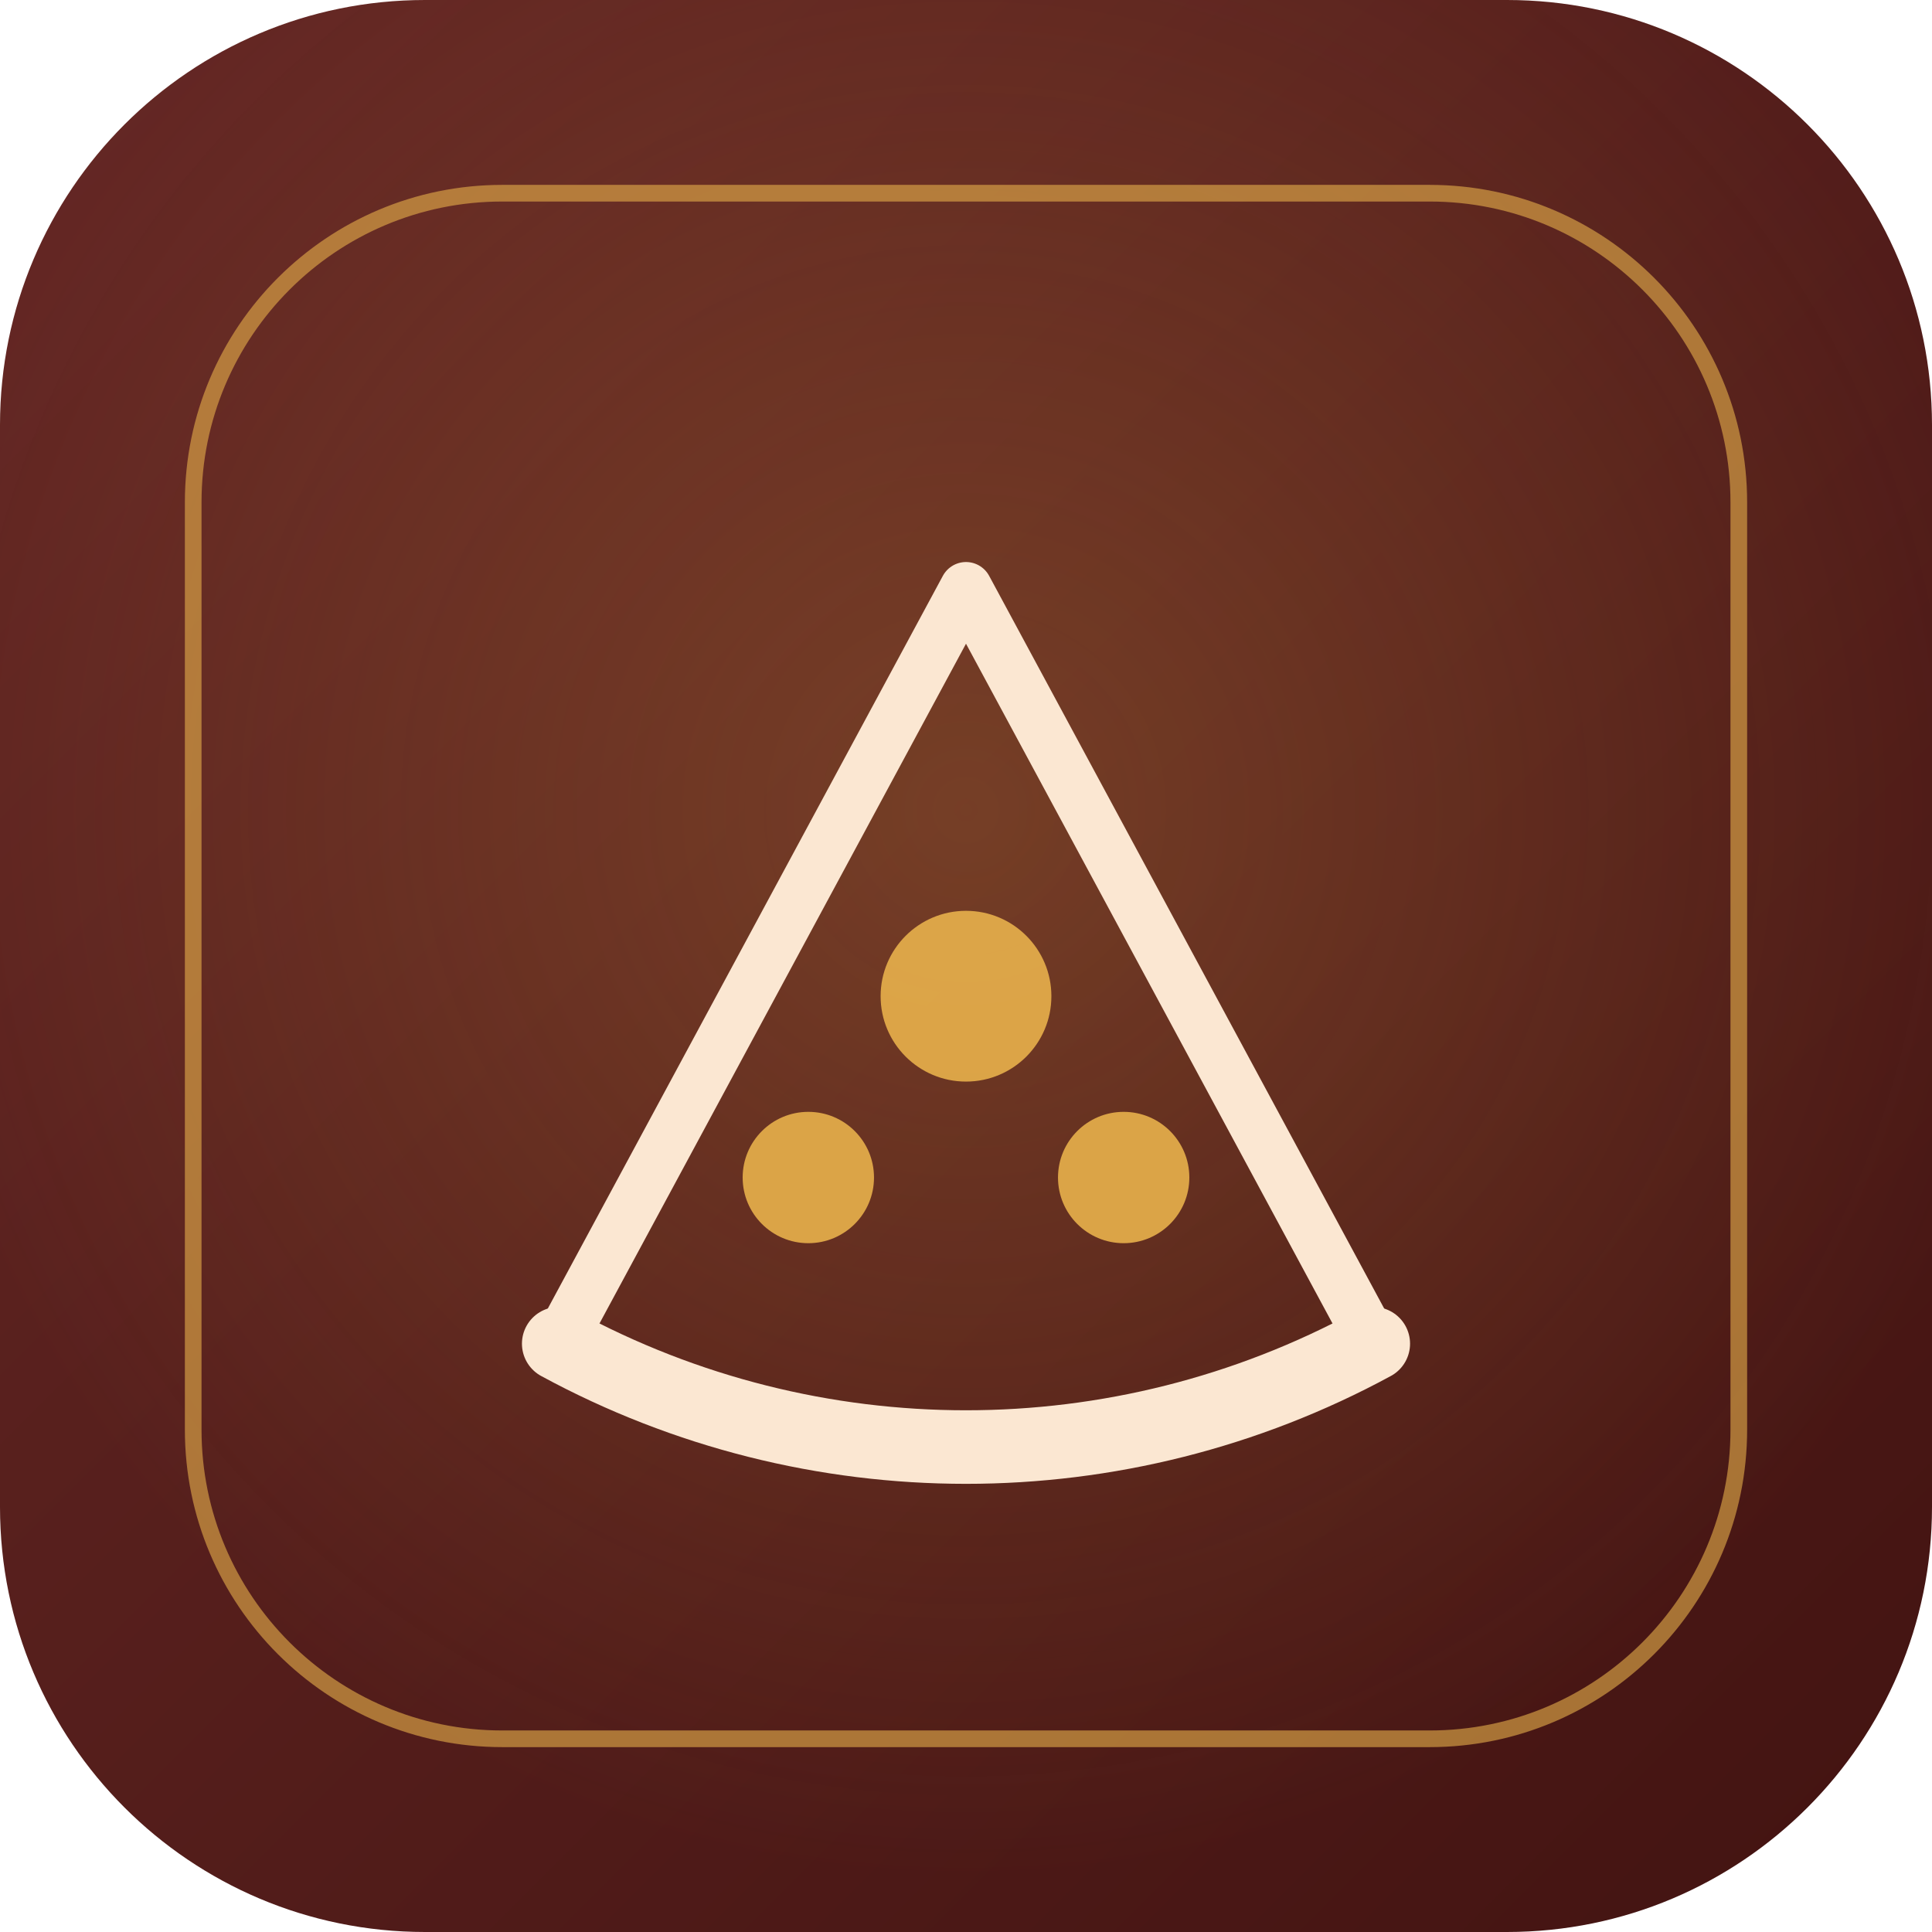
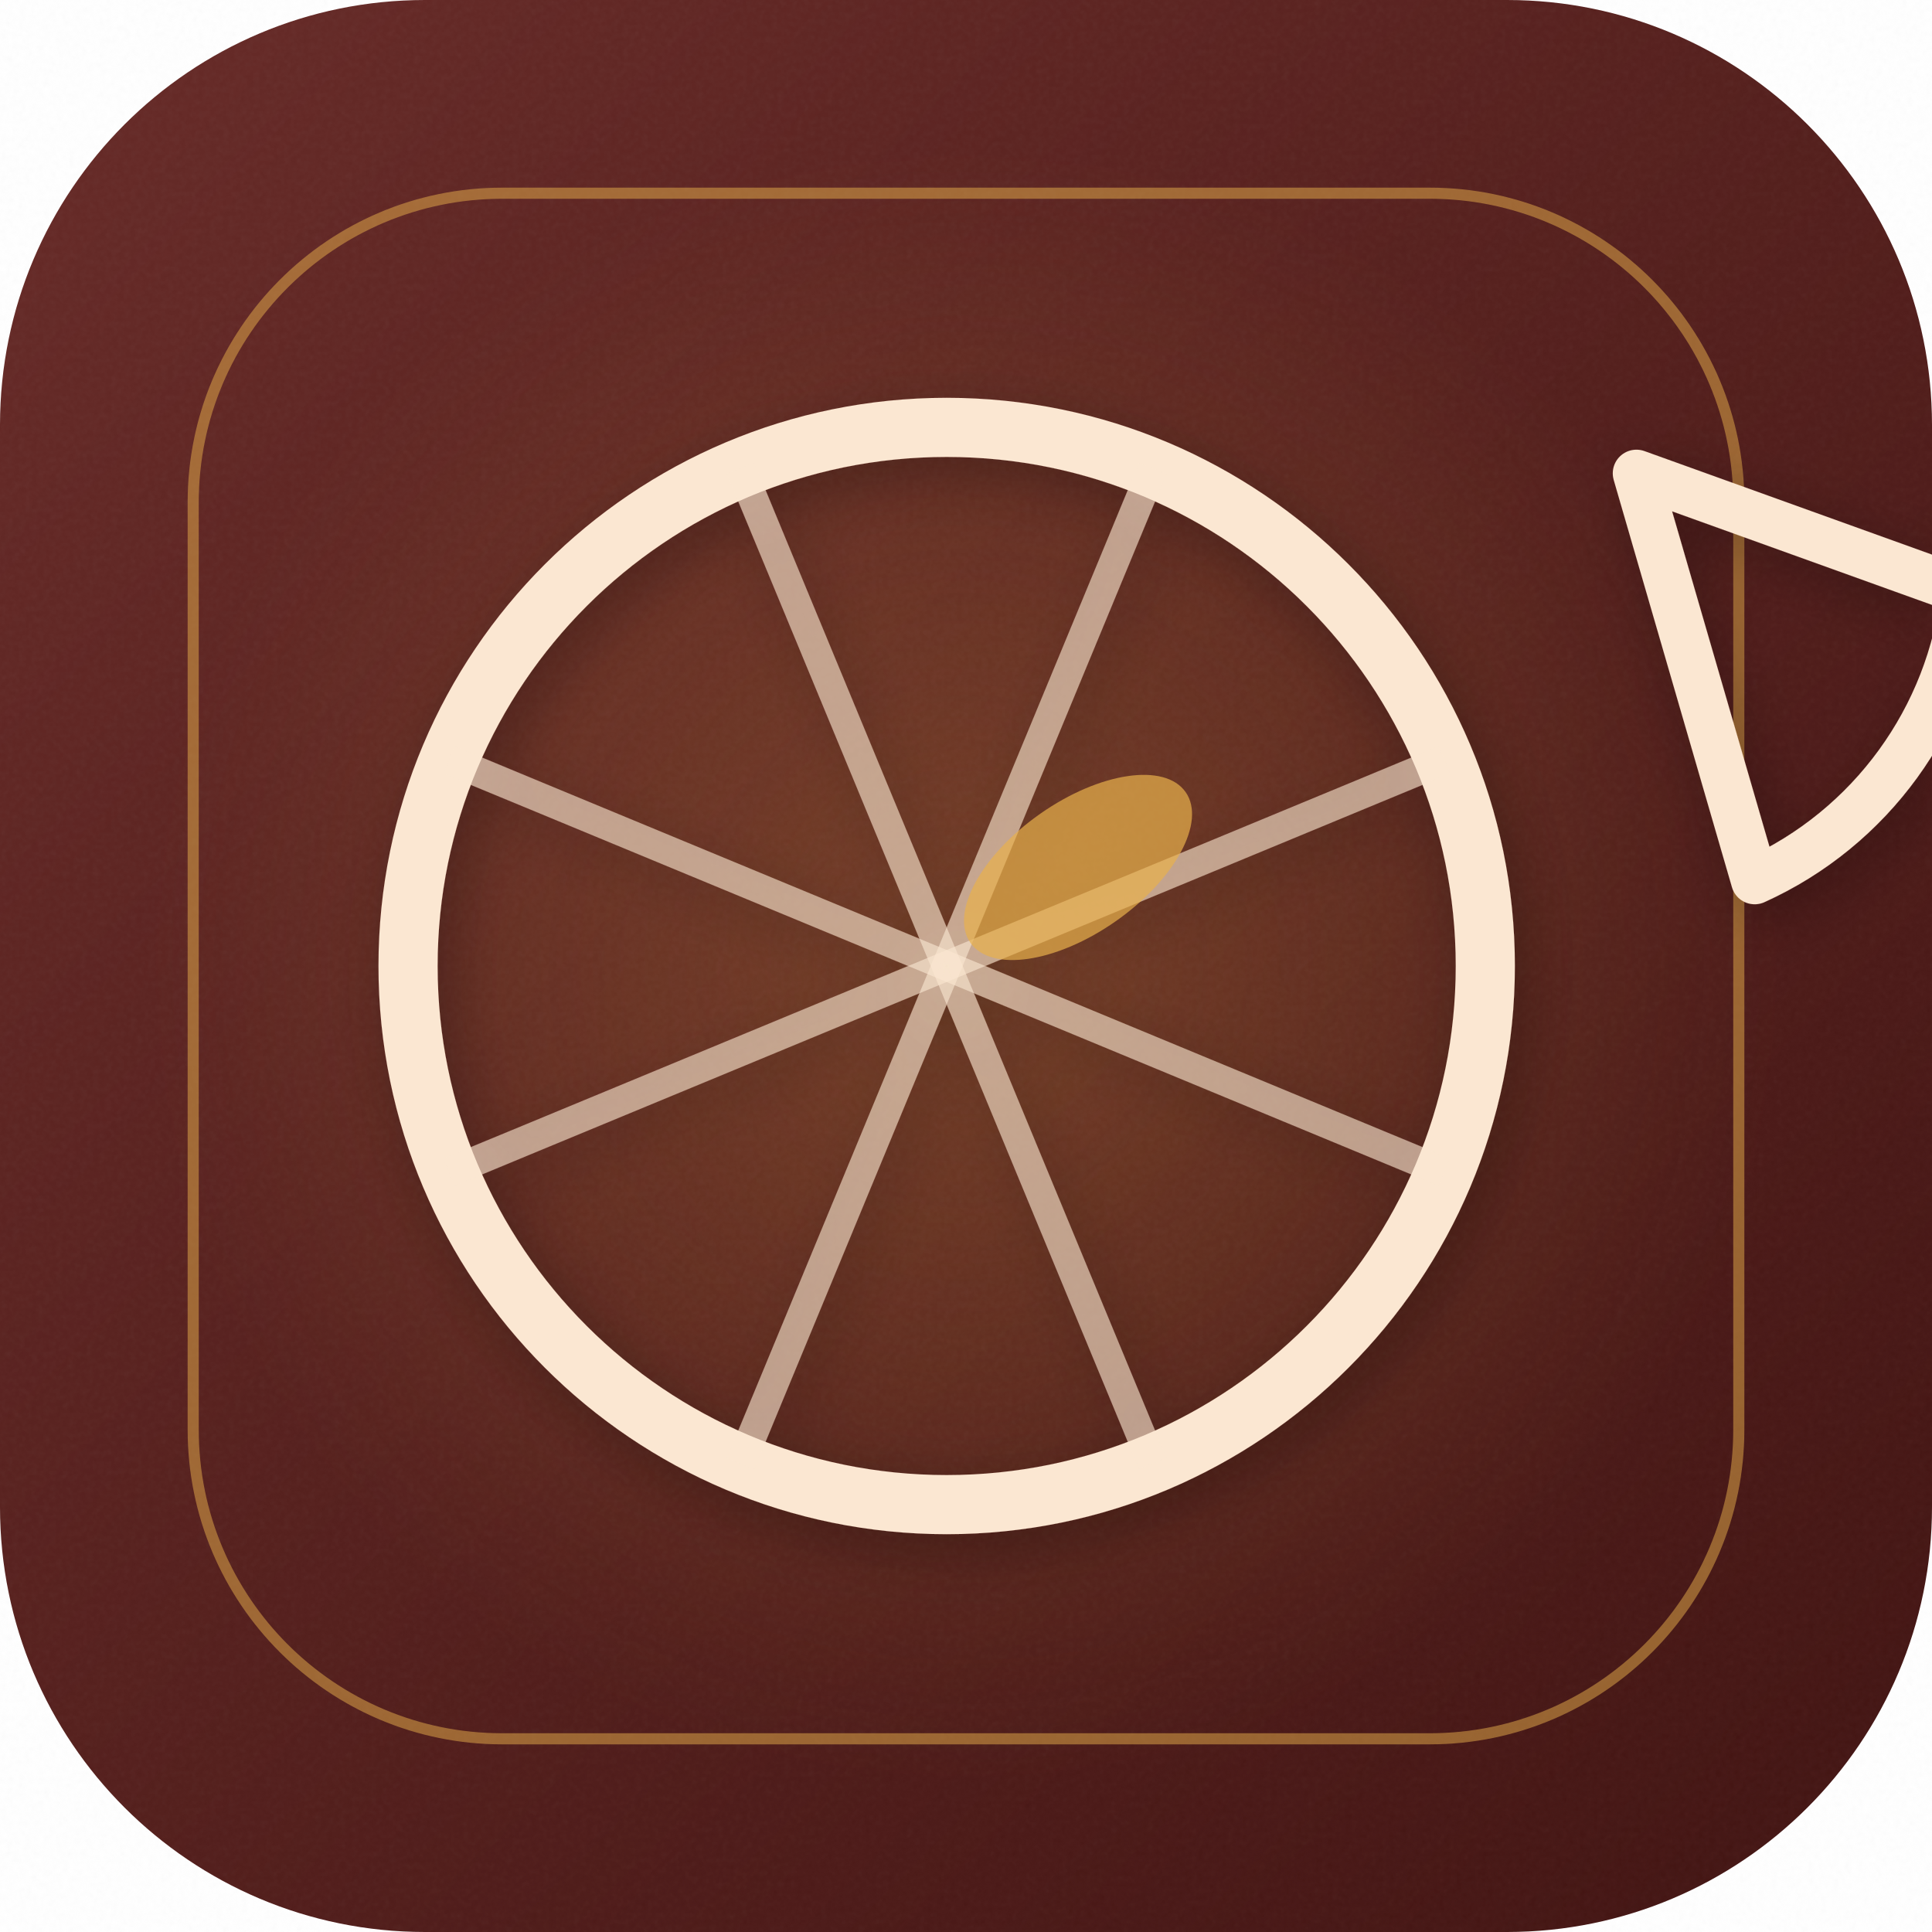
<svg xmlns="http://www.w3.org/2000/svg" width="348" height="348" viewBox="0 0 348 348">
  <defs>
    <linearGradient id="bg" x1="0" y1="0" x2="1" y2="1">
-       <stop offset="0" stop-color="#662825" />
-       <stop offset="1" stop-color="#421311" />
+       <stop offset="0" stop-color="#672a27" />
+       <stop offset="1" stop-color="#401210" />
    </linearGradient>
-     <radialGradient id="glow" cx="0.5" cy="0.42" r="0.55">
+     <radialGradient id="halo" cx="0.5" cy="0.5" r="0.42">
      <stop offset="0" stop-color="#E8B04B" stop-opacity="0.22" />
      <stop offset="1" stop-color="#E8B04B" stop-opacity="0" />
    </radialGradient>
+     <filter id="sh" x="-30%" y="-30%" width="160%" height="160%">
+       <feDropShadow dx="2" dy="3" stdDeviation="5" flood-color="#000000" flood-opacity="0.25" />
+     </filter>
+     <filter id="grain">
+       <feTurbulence type="fractalNoise" baseFrequency="0.9" numOctaves="2" stitchTiles="stitch" result="n" />
+       <feColorMatrix in="n" type="saturate" values="0" />
+     </filter>
  </defs>
  <rect width="348" height="348" rx="76.56" fill="url(#bg)" />
-   <rect width="348" height="348" rx="76.56" fill="url(#glow)" />
-   <rect x="34.8" y="34.8" width="278.4" height="278.4" rx="55.68" fill="none" stroke="#E8B04B" stroke-width="3" opacity="0.6" />
-   <path d="M 174 105.97 L 100.64 242.03 A 153.82 153.82 0 0 0 247.36 242.03 Z" fill="none" stroke="#FBE7D2" stroke-width="9.47" stroke-linejoin="round" />
-   <path d="M 100.64 242.03 A 153.82 153.82 0 0 0 247.36 242.03" fill="none" stroke="#FBE7D2" stroke-width="13.25" stroke-linecap="round" />
-   <circle cx="174" cy="179.44" r="15.38" fill="#E8B04B" opacity="0.9" />
-   <circle cx="145.6" cy="212.1" r="11.83" fill="#E8B04B" opacity="0.9" />
-   <circle cx="202.4" cy="212.1" r="11.83" fill="#E8B04B" opacity="0.9" />
+   <rect width="348" height="348" rx="76.56" fill="url(#halo)" />
+   <rect width="348" height="348" rx="76.56" filter="url(#grain)" opacity="0.05" />
+   <rect x="34.8" y="34.8" width="278.4" height="278.4" rx="55.68" fill="none" stroke="#E8B04B" stroke-width="2" opacity="0.5" />
+   <g transform="translate(-104.4 0)">
+     <g filter="url(#sh)">
+       <circle cx="274.92" cy="174" r="97.02" fill="none" stroke="#FBE7D2" stroke-width="10.65" />
+       <line x1="274.92" y1="174" x2="364.56" y2="211.13" stroke="#FBE7D2" stroke-width="5.32" opacity="0.6" />
+       <line x1="274.92" y1="174" x2="312.05" y2="263.64" stroke="#FBE7D2" stroke-width="5.32" opacity="0.6" />
+       <line x1="274.92" y1="174" x2="237.79" y2="263.64" stroke="#FBE7D2" stroke-width="5.32" opacity="0.6" />
+       <line x1="274.92" y1="174" x2="185.28" y2="211.13" stroke="#FBE7D2" stroke-width="5.32" opacity="0.6" />
+       <line x1="274.92" y1="174" x2="185.28" y2="136.87" stroke="#FBE7D2" stroke-width="5.32" opacity="0.6" />
+       <line x1="274.92" y1="174" x2="237.79" y2="84.36" stroke="#FBE7D2" stroke-width="5.32" opacity="0.6" />
+       <line x1="274.92" y1="174" x2="312.05" y2="84.36" stroke="#FBE7D2" stroke-width="5.32" opacity="0.6" />
+       <line x1="274.92" y1="174" x2="364.56" y2="136.87" stroke="#FBE7D2" stroke-width="5.32" opacity="0.6" />
+       <path d="M 399.16 85.26 l 59.16 21.3 a 65.08 65.08 0 0 1 -37.86 52.06 Z" fill="none" stroke="#FBE7D2" stroke-width="8.52" stroke-linejoin="round" />
+     </g>
+     <ellipse cx="298.58" cy="156.25" rx="23.66" ry="11.83" fill="#E8B04B" opacity="0.7" transform="rotate(-35 298.58 156.25)" />
+   </g>
</svg>
